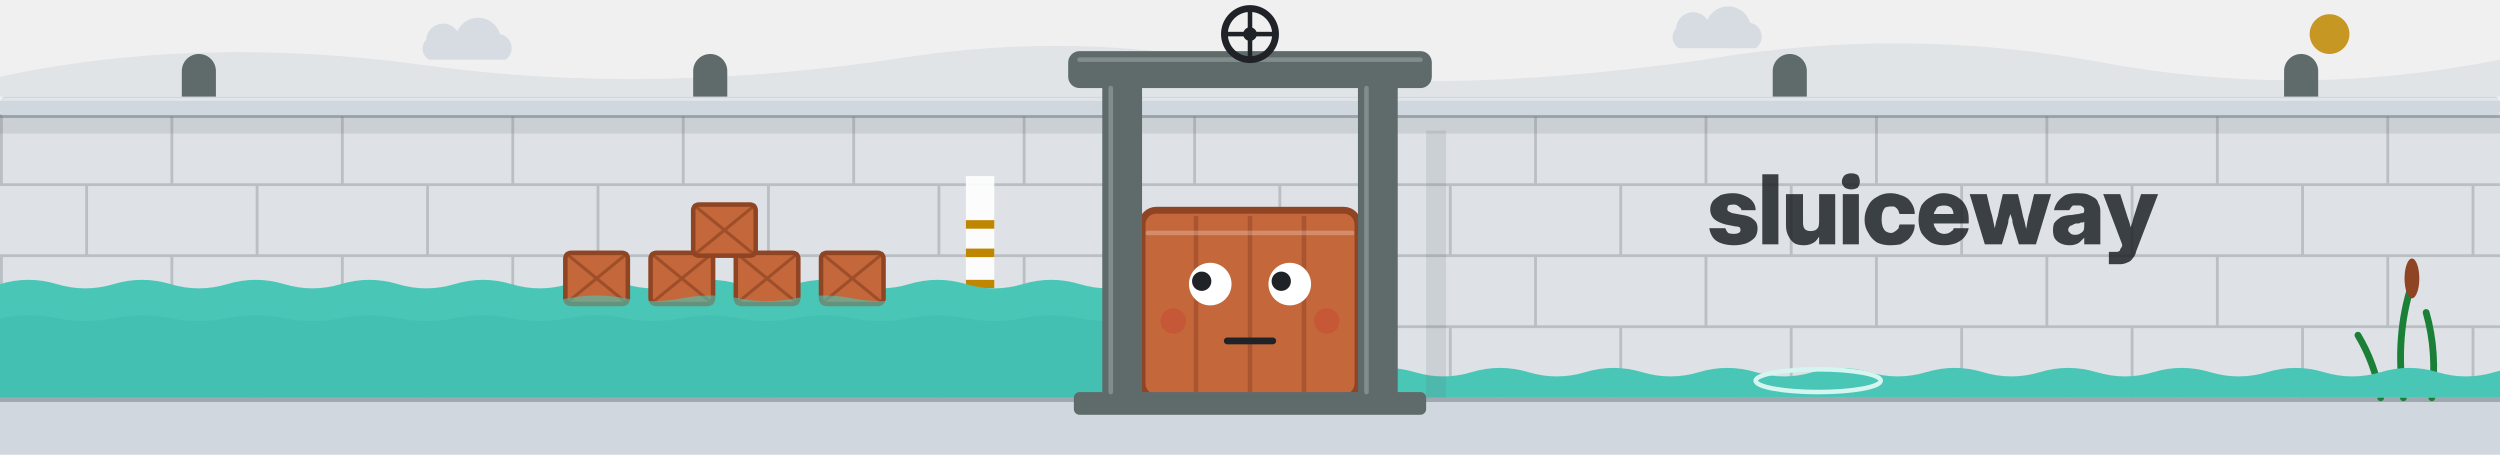
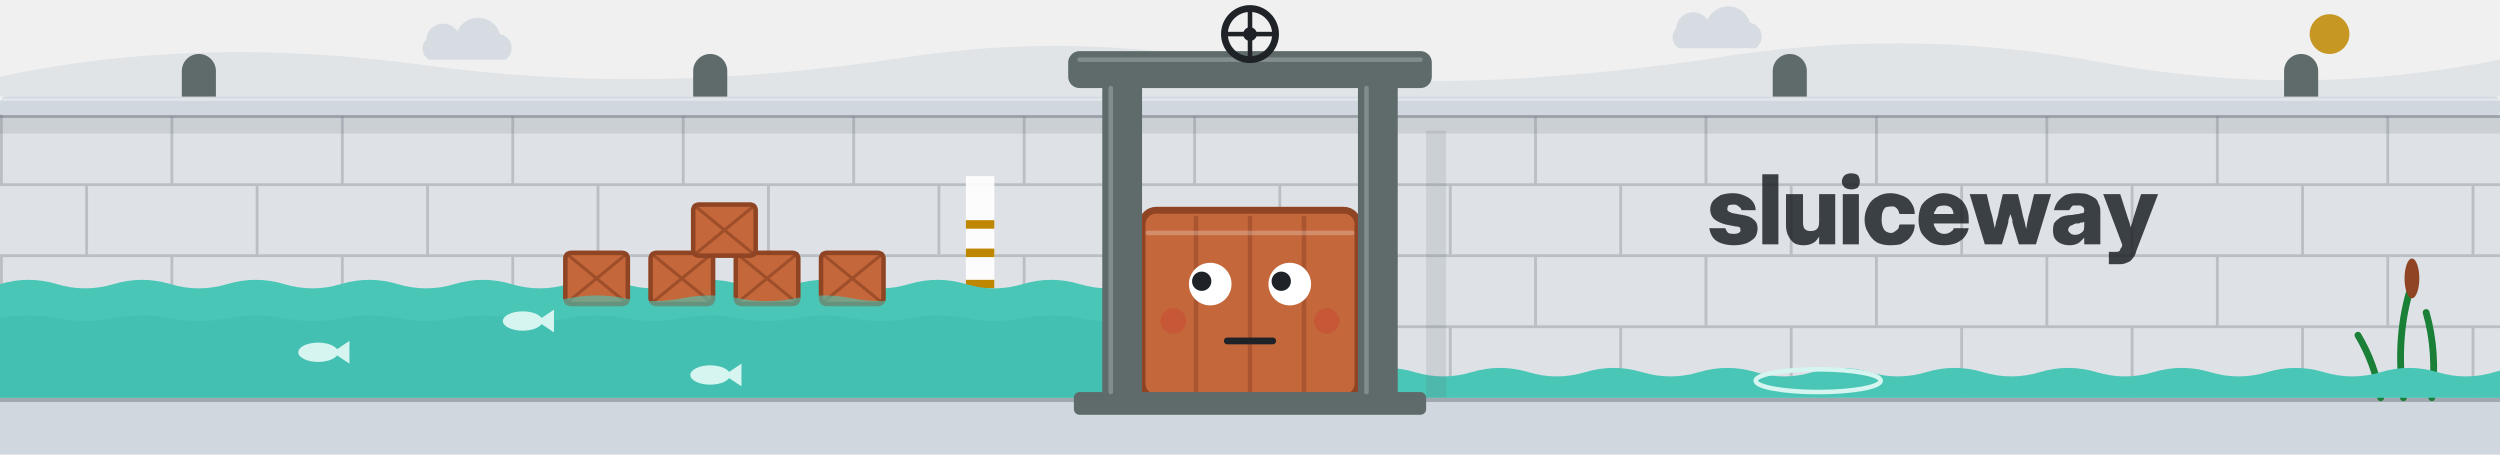
<svg xmlns="http://www.w3.org/2000/svg" viewBox="0 0 880 160" width="880" height="160" role="img" aria-label="Sluiceway: 5 stacks are pending">
-   <style>.bob{animation:bob 2.6s ease-in-out infinite}.bob2{animation:bob 2.6s ease-in-out -1.1s infinite}.bob3{animation:bob 2.6s ease-in-out -1.9s infinite}.wave{animation:wave 3.2s linear infinite}.slow{animation-duration:6s}.lid{transform-box:fill-box;transform-origin:center;animation:lid 5s ease-in-out infinite}.puff{transform-box:fill-box;transform-origin:50% 100%;animation:puff 1.6s ease-in-out infinite}.rip{transform-box:fill-box;transform-origin:center;animation:rip 4s ease-out infinite}.cloud{animation:cloud 40s ease-in-out infinite alternate}@keyframes bob{50%{transform:translateY(-2.5px)}}@keyframes wave{to{transform:translateX(40px)}}@keyframes lid{0%,93%,100%{transform:scaleY(1)}96.5%{transform:scaleY(.08)}}@keyframes puff{50%{transform:scale(1.03,1.012)}}@keyframes rip{0%{opacity:.9;transform:scale(.15)}100%{opacity:0;transform:scale(1)}}@keyframes cloud{to{transform:translateX(70px)}}@media (prefers-reduced-motion:reduce){*{animation:none!important}}</style>
+   <style>.bob{animation:bob 2.6s ease-in-out infinite}.bob2{animation:bob 2.6s ease-in-out -1.1s infinite}.bob3{animation:bob 2.6s ease-in-out -1.9s infinite}.wave{animation:wave 3.2s linear infinite}.slow{animation-duration:6s}.lid{transform-box:fill-box;transform-origin:center;animation:lid 5s ease-in-out infinite}.puff{transform-box:fill-box;transform-origin:50% 100%;animation:puff 1.6s ease-in-out infinite}.rip{transform-box:fill-box;transform-origin:center;animation:rip 4s ease-out infinite}.cloud{animation:cloud 40s ease-in-out infinite alternate}.fish{animation:fish 7s ease-in-out infinite alternate}.fish2{animation:fish 7s ease-in-out -2.5s infinite alternate}.fish3{animation:fish 7s ease-in-out -5s infinite alternate}@keyframes bob{50%{transform:translateY(-2.5px)}}@keyframes wave{to{transform:translateX(40px)}}@keyframes lid{0%,93%,100%{transform:scaleY(1)}96.5%{transform:scaleY(.08)}}@keyframes puff{50%{transform:scale(1.03,1.012)}}@keyframes rip{0%{opacity:.9;transform:scale(.15)}100%{opacity:0;transform:scale(1)}}@keyframes cloud{to{transform:translateX(70px)}}@keyframes fish{to{transform:translateX(-14px)}}@media (prefers-reduced-motion:reduce){*{animation:none!important}}</style>
  <path d="M0 34V27q70 -15 150 -4t170 -3q60 -9 120 3t160 -2q70 -12 140 1t140 -1V34z" fill="#d0d7de" opacity=".5" />
  <g fill="#d0d7de" opacity=".8">
    <path class="cloud" d="M150 14a6 6 0 0 1 11 -3a8 8 0 0 1 15 1a5 5 0 0 1 2 9h-27a4.5 4.5 0 0 1 -1 -7z" />
    <path class="cloud" d="M590 10a6 6 0 0 1 11 -3a8 8 0 0 1 15 1a5 5 0 0 1 2 9h-27a4.5 4.5 0 0 1 -1 -7z" />
  </g>
  <circle cx="820" cy="12" r="7" fill="#bf8700" opacity=".85" />
  <rect y="40" width="880" height="100" fill="#d0d7de" opacity=".55" />
  <g stroke="#656d76" opacity=".3">
    <path d="M0 65H880M0 90H880M0 115H880" />
    <path d="M0 52.5H880M0 102.5H880M30 77.5H880M30 127.5H880" stroke-width="25" stroke-dasharray="1 59" />
  </g>
  <rect y="41" width="880" height="6" fill="#656d76" opacity=".16" />
  <rect y="34" width="880" height="7" rx="2" fill="#d0d7de" />
  <path d="M0 35H880" stroke="#ffffff" opacity=".35" />
  <path d="M0 41H880" stroke="#656d76" opacity=".5" />
  <g fill="#5f6b6b">
    <path d="M64 34v-9a6 6 0 0 1 12 0v9z" />
    <path d="M244 34v-9a6 6 0 0 1 12 0v9z" />
    <path d="M624 34v-9a6 6 0 0 1 12 0v9z" />
    <path d="M804 34v-9a6 6 0 0 1 12 0v9z" />
  </g>
  <rect y="140" width="880" height="20" fill="#d0d7de" />
  <path d="M0 140.75H880" stroke="#656d76" stroke-width="1.5" opacity=".45" />
  <rect x="340" y="62" width="10" height="72" fill="#ffffff" opacity=".9" />
  <path d="M340 120h10M340 110h10M340 100h10M340 89h10M340 79h10" stroke="#bf8700" stroke-width="3" />
  <path transform="translate(601 86) scale(0.3333)" d="M28 1q-7 0-13-2q-6-2-9-6q-3-4-4-10h17q1 3 3 5q2 1 6 1q3 0 5-1q2-1 2-3q0-2-1-3q-2-1-5-1l-10-2q-7-2-11-5q-5-4-5-11q0-5 3-9q3-3 8-6q6-2 13-2q7 0 13 3q5 2 8 6q3 4 3 9h-15q0-2-3-4q-2-2-5-2q-4 0-6 1q-1 2-1 4q0 1 1 2q2 1 4 2l11 2q8 1 12 5q4 3 4 9q0 6-3 10q-4 4-9 6q-6 2-13 2zM75-74v74h-17v-74zM102 1q-6 0-10-2q-4-3-6-7q-3-5-3-12v-33h18v30q0 5 2 7q2 2 6 2q3 0 5-1q2-1 3-3q1-2 1-6v-29h17v53h-17v-14h3q-3 7-7 11q-5 4-12 4zM143 0v-53h17v53zM152-58q-4 0-7-2q-3-3-3-6q0-4 3-7q3-2 7-2q4 0 7 2q2 3 2 7q0 3-2 6q-3 2-7 2zM193 1q-8 0-14-3q-6-4-9-10q-4-6-4-14q0-8 4-15q3-6 9-9q6-4 14-4q6 0 11 2q4 1 8 4q3 3 5 7q2 4 2 9h-16q-1-2-1-3q-1-2-2-3q-1-1-3-2q-1 0-3 0q-3 0-6 1q-2 2-3 5q-1 3-1 8q0 4 1 7q1 3 3 5q3 2 6 2q2 0 3-1q2-1 3-2q1-1 2-2q0-2 1-4h16q0 5-2 9q-2 4-5 7q-4 3-8 5q-5 1-11 1zM250 1q-8 0-14-3q-6-4-10-10q-3-6-3-14q0-8 3-15q4-6 10-9q6-4 13-4q6 0 11 2q5 2 9 6q3 3 5 8q2 5 2 11v5h-48v-10h40l-8 2q0-4-1-6q-1-3-4-4q-2-1-5-1q-3 0-6 1q-2 1-3 4q-2 2-2 6v7q0 4 2 6q1 3 3 4q3 2 6 2q3 0 5-1q2-1 3-2q2-1 2-3h16q-1 5-5 10q-4 4-9 6q-6 2-12 2zM293 0l-16-53h18l4 17q2 6 3 12q1 6 3 12h-3q2-6 3-12q2-6 3-12l4-17h16l4 17q1 6 3 12q1 6 3 12h-2q1-6 2-12q1-6 3-12l4-17h18l-16 53h-18l-6-20q-1-3-1-6q-1-3-2-6q-1-3-1-6h3q-1 3-2 6q-1 3-2 6q0 3-1 6l-6 20zM383 1q-6 0-10-2q-4-2-6-5q-2-3-2-9q0-4 1-7q2-3 5-5q2-2 6-3q4-1 8-1q5-1 7-1q3-1 5-1q1-1 1-3q0-2-1-3q-1-1-3-2q-1 0-4 0q-2 0-4 0q-1 1-2 2q-1 2-2 3h-16q1-5 4-9q3-4 8-7q5-2 13-2q6 0 10 1q5 2 8 4q3 2 4 6q2 3 2 8v35h-17v-7q-2 2-4 4q-2 2-5 3q-3 1-6 1zM388-10q3 0 5-1q2-1 4-3q1-2 1-5v-5q-1 1-2 1q-1 0-2 0q-1 1-2 1q-2 0-3 0q-3 1-4 2q-2 0-3 2q-1 1-1 3q0 1 1 2q1 1 2 2q2 1 4 1zM424 21v-13h8q2 0 3-1q1 0 1-2q1-1 2-3v-2l-20-53h18l8 25q2 5 3 10q1 5 3 10h-5q1-5 2-10q2-5 3-10l8-25h18l-23 60q-1 5-4 8q-2 3-5 4q-4 2-8 2q-3 0-6 0q-3 0-6 0z" fill="#1f2328" opacity=".85" />
  <path d="M846 140q-3 -22 3 -40M856 140q2 -16 -2 -30M838 140q-2 -12 -8 -22" stroke="#1a7f37" stroke-width="2.4" stroke-linecap="round" fill="none" />
  <ellipse cx="849" cy="98" rx="2.6" ry="7" fill="#8f4424" />
  <defs>
    <g id="k">
      <rect x="-11" y="-15" width="22" height="18" rx="2" fill="#c4673a" stroke="#8f4424" stroke-width="1.6" />
      <path d="M-11 -15l22 18M11 -15l-22 18" stroke="#8f4424" stroke-width="1.1" opacity=".7" />
+     </g>
+     <g id="f">
+       <g fill="#d6f5f0">
+         <ellipse rx="7" ry="3.4" />
+         <path d="M5 0l6 -4v8z" />
+       </g>
    </g>
  </defs>
  <clipPath id="c1">
    <rect x="0" y="92" width="402" height="48" />
  </clipPath>
  <g clip-path="url(#c1)">
    <g class="wave">
      <path d="M-40 100q10 -3 20 0t20 0t20 0t20 0t20 0t20 0t20 0t20 0t20 0t20 0t20 0t20 0t20 0t20 0t20 0t20 0t20 0t20 0t20 0t20 0t20 0t20 0t20 0t20 0V140H-40Z" fill="#4ac6b7" />
    </g>
  </g>
  <clipPath id="c2">
    <rect x="0" y="104" width="402" height="36" />
  </clipPath>
  <g clip-path="url(#c2)">
    <g class="wave slow">
      <path d="M-40 112q10 -2 20 0t20 0t20 0t20 0t20 0t20 0t20 0t20 0t20 0t20 0t20 0t20 0t20 0t20 0t20 0t20 0t20 0t20 0t20 0t20 0t20 0t20 0t20 0t20 0V140H-40Z" fill="#0f8f83" opacity="0.28" />
    </g>
  </g>
  <clipPath id="c3">
    <rect x="478" y="123" width="402" height="17" />
  </clipPath>
  <g clip-path="url(#c3)">
    <g class="wave slow">
      <path d="M438 131q10 -3 20 0t20 0t20 0t20 0t20 0t20 0t20 0t20 0t20 0t20 0t20 0t20 0t20 0t20 0t20 0t20 0t20 0t20 0t20 0t20 0t20 0t20 0t20 0t20 0V140H438Z" fill="#4ac6b7" />
    </g>
  </g>
  <clipPath id="c4">
    <rect x="478" y="133" width="402" height="7" />
  </clipPath>
  <g clip-path="url(#c4)">
    <g class="wave slow">
      <path d="M438 141q10 -2 20 0t20 0t20 0t20 0t20 0t20 0t20 0t20 0t20 0t20 0t20 0t20 0t20 0t20 0t20 0t20 0t20 0t20 0t20 0t20 0t20 0t20 0t20 0t20 0V140H438Z" fill="#0f8f83" opacity="0.28" />
    </g>
  </g>
  <use class="bob" href="#k" x="300" y="104" />
  <use class="bob2" href="#k" x="270" y="104" />
  <use class="bob3" href="#k" x="240" y="104" />
  <use class="bob2" href="#k" x="255" y="87" />
  <use class="bob" href="#k" x="210" y="104" />
  <clipPath id="c5">
    <rect x="0" y="97" width="402" height="43" />
  </clipPath>
  <g clip-path="url(#c5)">
    <g class="wave slow">
      <path d="M-40 105q10 -2 20 0t20 0t20 0t20 0t20 0t20 0t20 0t20 0t20 0t20 0t20 0t20 0t20 0t20 0t20 0t20 0t20 0t20 0t20 0t20 0t20 0t20 0t20 0t20 0V140H-40Z" fill="#4ac6b7" opacity="0.6" />
    </g>
  </g>
  <clipPath id="c6">
    <rect x="478" y="128" width="402" height="12" />
  </clipPath>
  <g clip-path="url(#c6)">
    <g class="wave slow">
      <path d="M438 136q10 -2 20 0t20 0t20 0t20 0t20 0t20 0t20 0t20 0t20 0t20 0t20 0t20 0t20 0t20 0t20 0t20 0t20 0t20 0t20 0t20 0t20 0t20 0t20 0t20 0V140H438Z" fill="#4ac6b7" opacity="0.6" />
    </g>
  </g>
+   <use class="fish" href="#f" x="250" y="132" />
+   <use class="fish2" href="#f" x="112" y="124" />
+   <use class="fish3" href="#f" x="184" y="113" />
  <g fill="none" stroke="#d6f5f0" stroke-width="1.6">
    <ellipse class="rip" cx="640" cy="134" rx="22" ry="4" />
  </g>
  <path d="M502 46h7v94h-7z" fill="#656d76" opacity=".16" />
  <g class="puff">
    <rect x="402" y="74" width="76" height="66" rx="5" fill="#c4673a" />
    <path d="M421 76v62M440 76v62M459 76v62" stroke="#8f4424" stroke-width="1.6" opacity=".5" />
    <path d="M404 82h72" stroke="#ffffff" stroke-width="1.6" opacity=".25" stroke-linecap="round" />
    <rect x="402" y="74" width="76" height="66" rx="5" fill="none" stroke="#8f4424" stroke-width="2.4" />
    <g class="lid">
      <g fill="#ffffff">
        <circle cx="426" cy="100" r="7.5" />
        <circle cx="454" cy="100" r="7.5" />
      </g>
      <g fill="#1f2328">
        <circle cx="423" cy="99" r="3.4" />
        <circle cx="451" cy="99" r="3.4" />
      </g>
    </g>
    <g fill="#cf222e" opacity=".22">
      <circle cx="413" cy="113" r="4.5" />
      <circle cx="467" cy="113" r="4.5" />
    </g>
    <path d="M432 120h16" stroke="#1f2328" stroke-width="2.4" fill="none" stroke-linecap="round" />
  </g>
  <g fill="#5f6b6b">
    <rect x="378" y="138" width="124" height="8" rx="2" />
    <rect x="388" y="26" width="14" height="114" rx="2" />
    <rect x="478" y="26" width="14" height="114" rx="2" />
    <rect x="376" y="18" width="128" height="13" rx="4" />
  </g>
  <path d="M391 31v107M481 31v107M380 21h120" stroke="#ffffff" stroke-width="1.6" opacity=".22" stroke-linecap="round" />
  <g transform="translate(440 12)">
    <g>
      <circle r="9" fill="none" stroke="#1f2328" stroke-width="2.4" />
      <path d="M-9 0h18M0 -9v18" stroke="#1f2328" stroke-width="1.6" />
      <circle r="2.4" fill="#1f2328" />
    </g>
  </g>
</svg>
